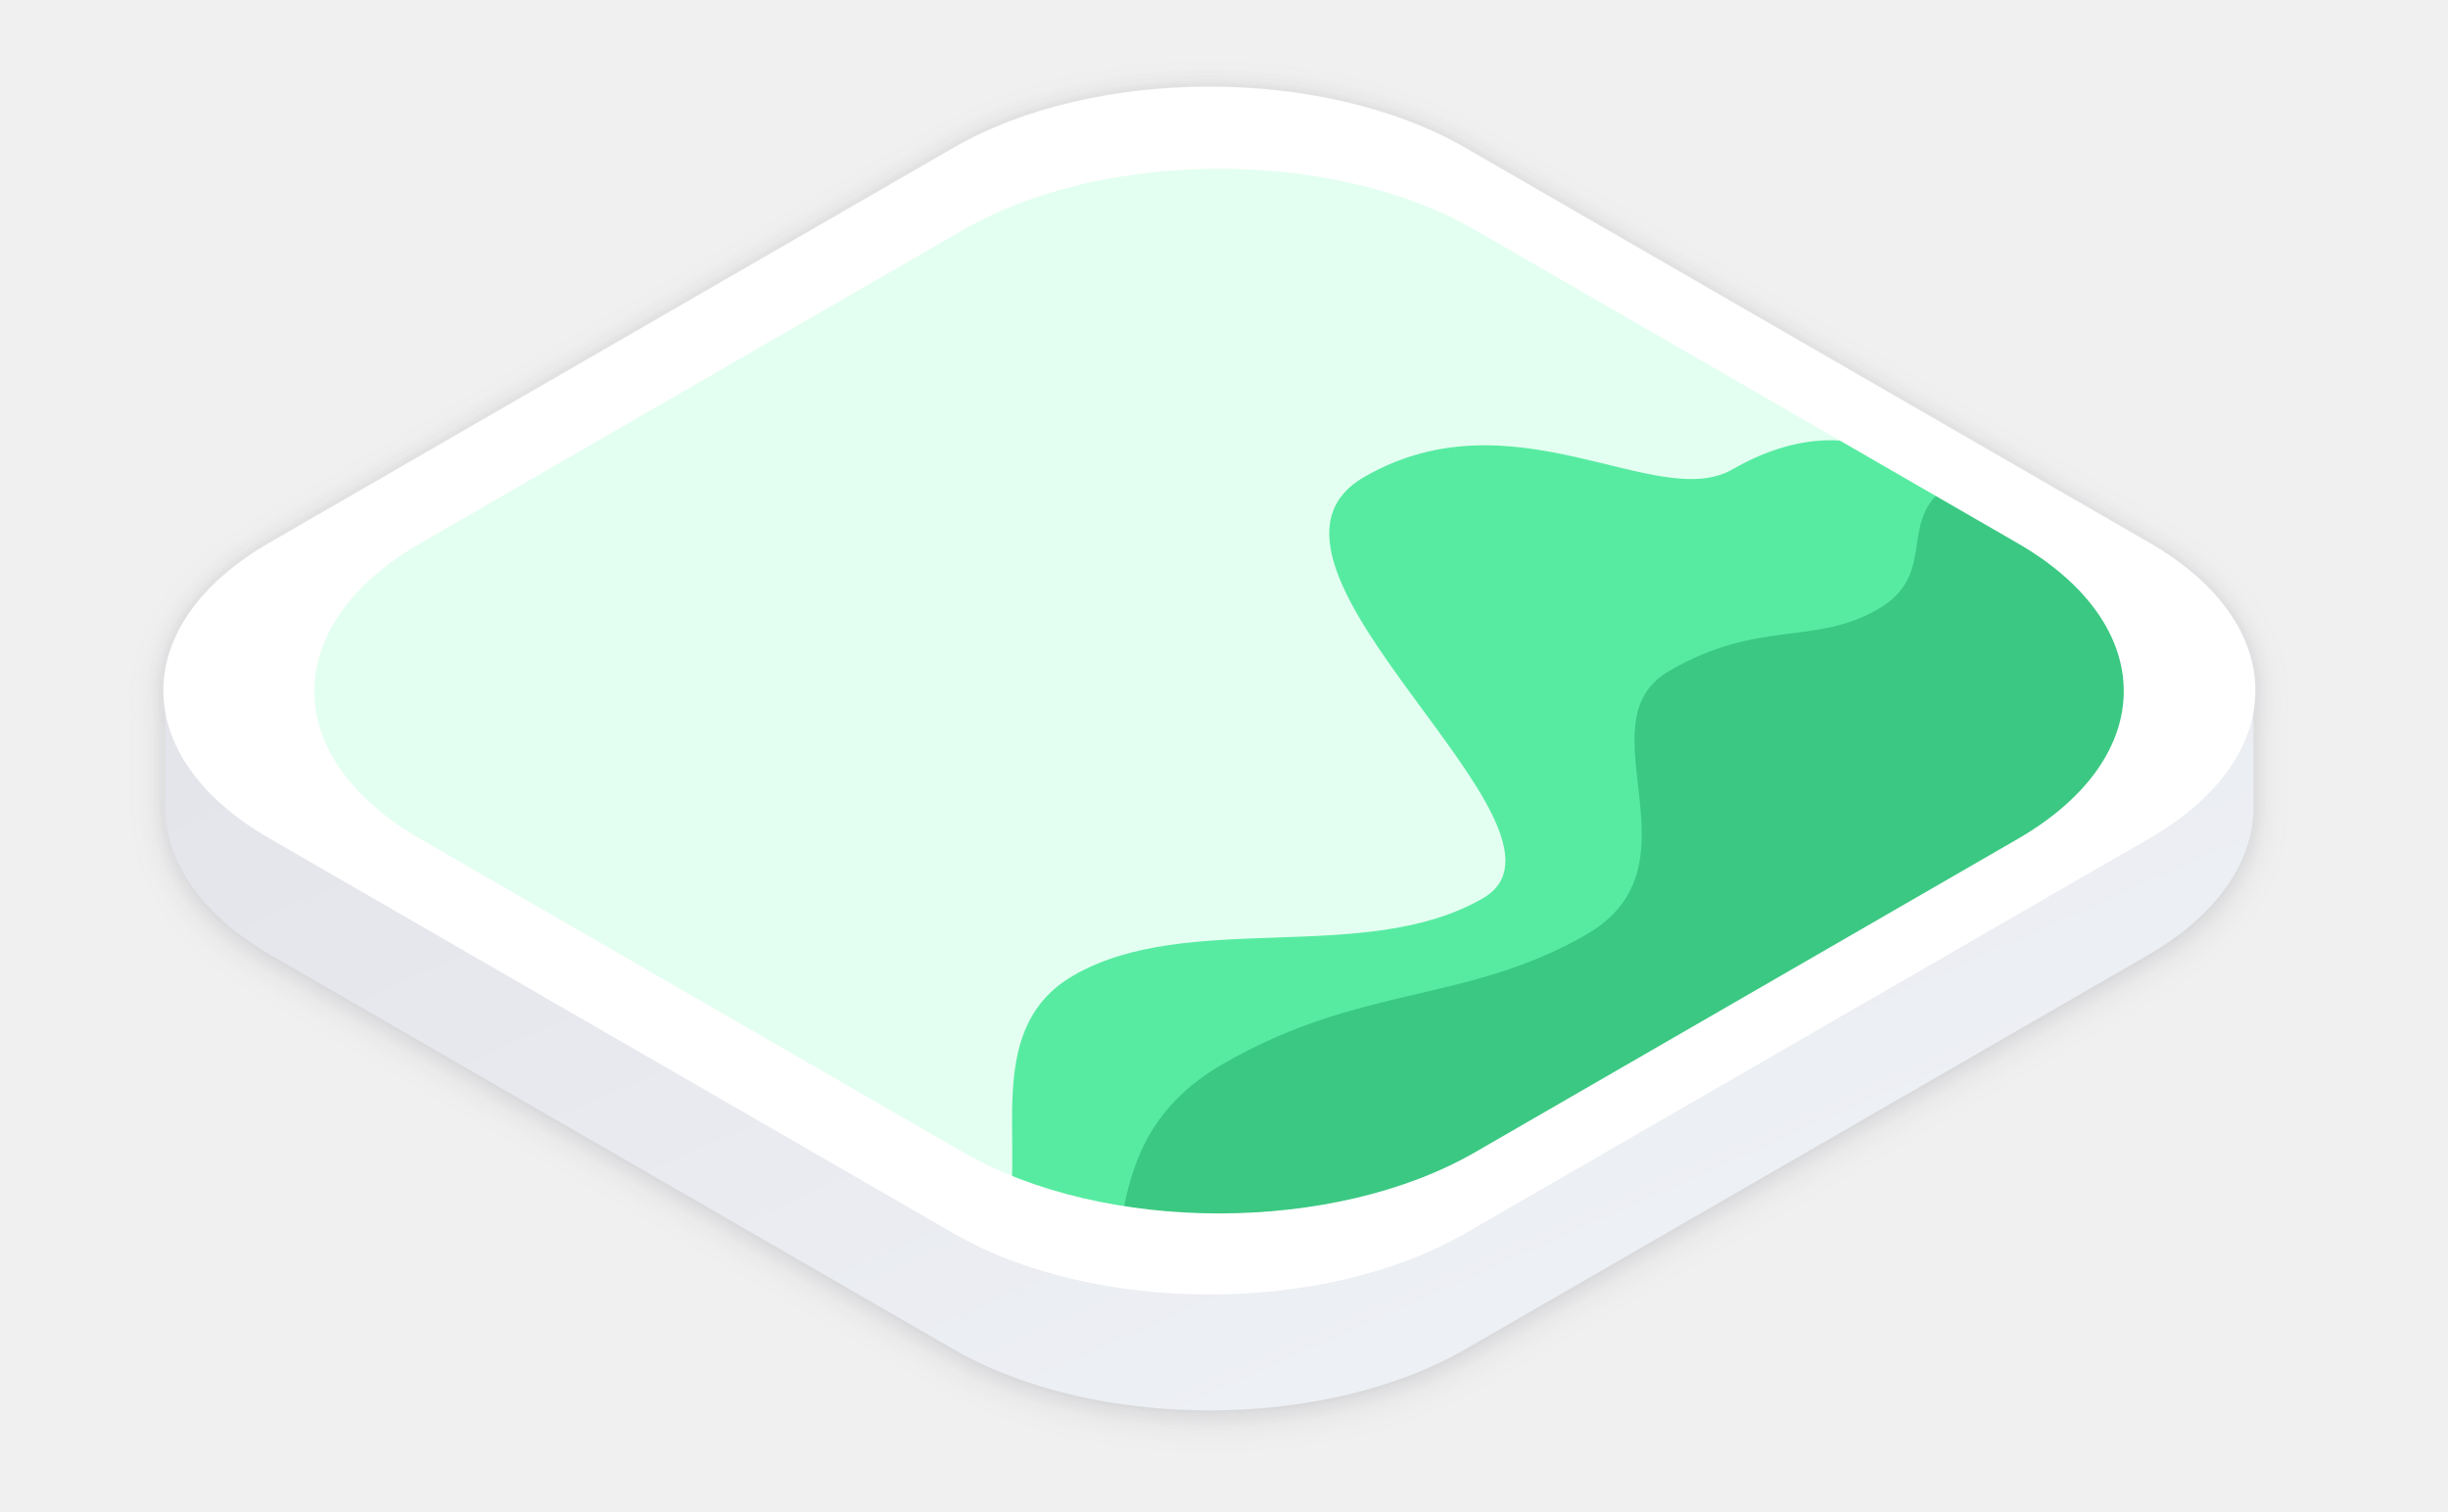
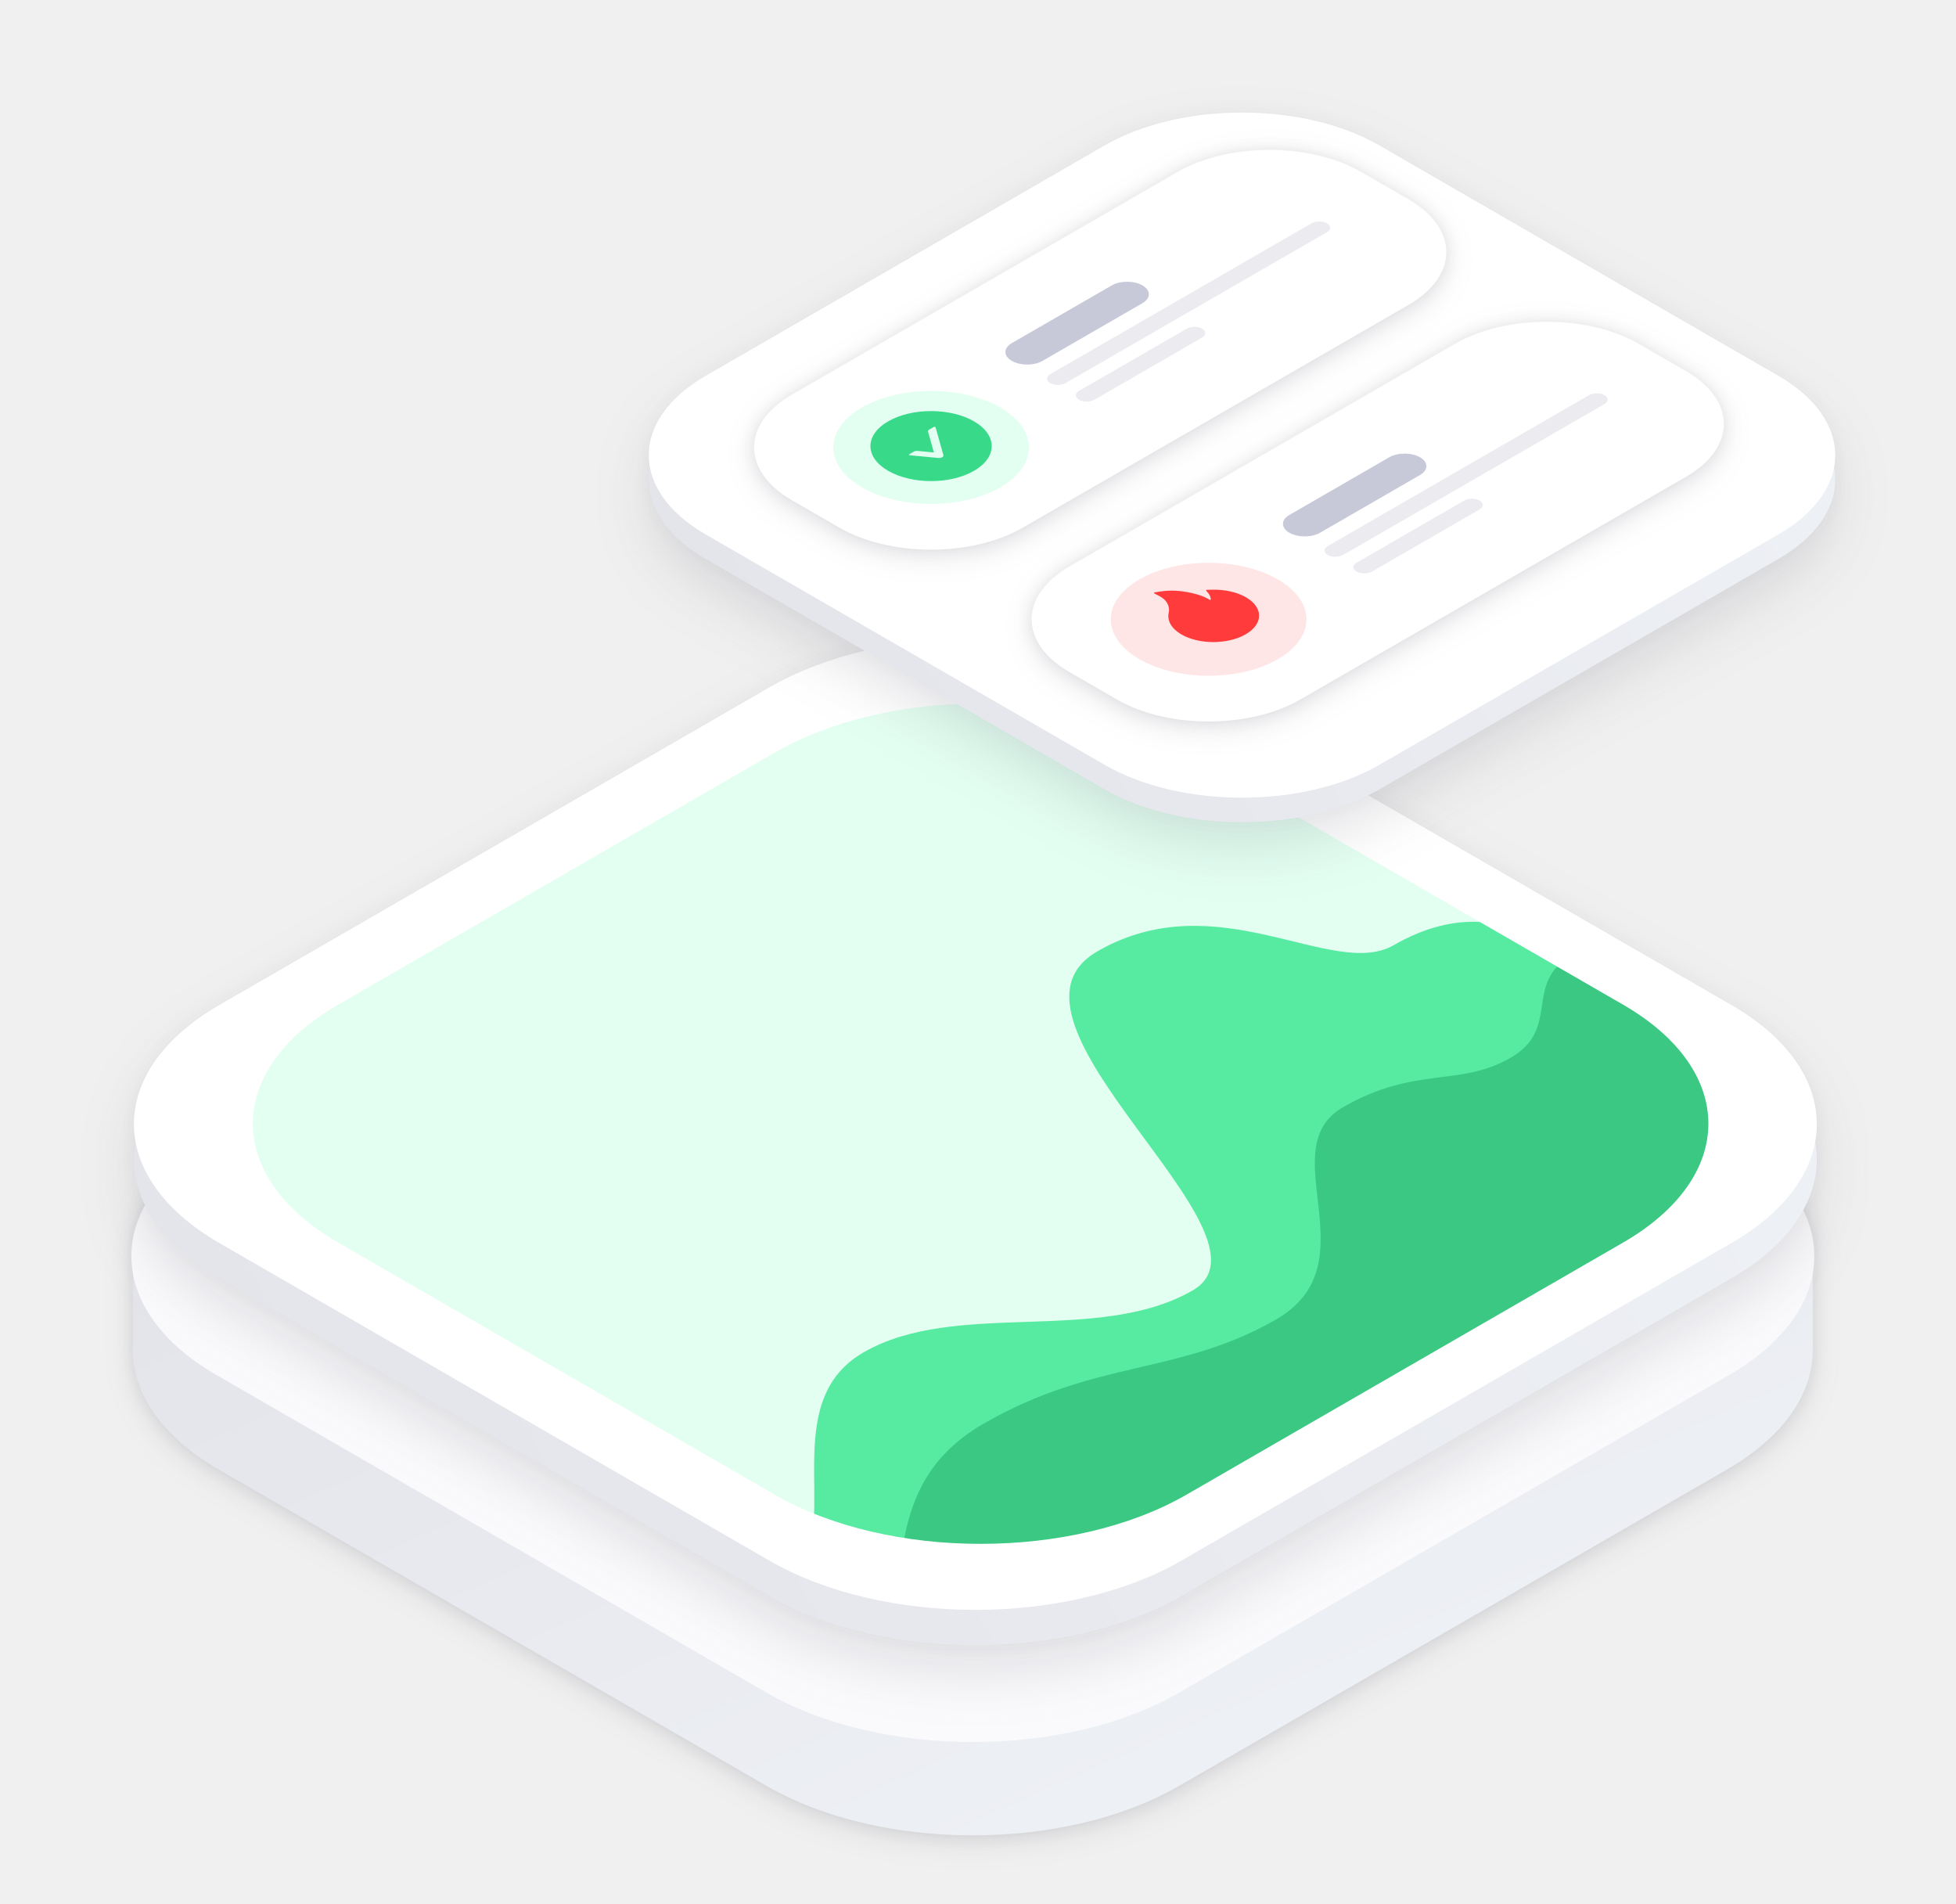
- <svg xmlns="http://www.w3.org/2000/svg" width="149" height="92" viewBox="0 0 149 92" fill="none">
+ <svg xmlns="http://www.w3.org/2000/svg" width="148" height="144" viewBox="0 0 148 144" fill="none">
  <g filter="url(#filter0_dd)">
-     <path d="M10.058 42.81L137.161 41.5L137.161 49.151C137.161 52.527 134.838 55.764 130.704 58.151L89.198 82.112C80.589 87.082 66.63 87.082 58.021 82.112L16.515 58.151C12.381 55.764 10.058 52.527 10.058 49.151L10.058 42.81Z" fill="url(#paint0_linear)" />
-     <rect width="84.061" height="84.061" rx="18" transform="matrix(0.866044 0.499967 -0.866044 0.499967 73.6097 0)" fill="white" />
-     <mask id="mask0" mask-type="alpha" maskUnits="userSpaceOnUse" x="19" y="10" width="111" height="64">
-       <rect width="74.128" height="74.128" rx="18" transform="matrix(0.866044 0.499967 -0.866044 0.499967 74.1985 5)" fill="white" />
+     <path d="M10.058 95.809L137.161 94.5L137.161 102.151C137.161 105.526 134.838 108.763 130.704 111.15L89.198 135.111C80.589 140.082 66.63 140.082 58.021 135.111L16.515 111.15C12.381 108.763 10.058 105.526 10.058 102.151L10.058 95.809Z" fill="url(#paint0_linear)" />
+     <rect width="84.061" height="84.061" rx="18" transform="matrix(0.866044 0.499967 -0.866044 0.499967 73.6097 53)" fill="#FAFAFC" />
+   </g>
+   <g filter="url(#filter1_dd)">
+     <rect width="84.061" height="84.061" rx="18" transform="matrix(0.866044 0.499967 -0.866044 0.499967 73.8004 45.6741)" fill="url(#paint1_linear)" />
+     <rect width="84.061" height="84.061" rx="18" transform="matrix(0.866044 0.499967 -0.866044 0.499967 73.8004 43)" fill="white" />
+     <mask id="mask0" mask-type="alpha" maskUnits="userSpaceOnUse" x="19" y="53" width="111" height="64">
+       <rect width="74.128" height="74.128" rx="18" transform="matrix(0.866044 0.499967 -0.866044 0.499967 74.1985 47.9382)" fill="white" />
    </mask>
    <g mask="url(#mask0)">
-       <rect width="80.156" height="80.156" rx="18" transform="matrix(0.866044 0.499967 -0.866044 0.499967 73.6975 2.14062)" fill="#E3FFF1" />
-       <path d="M43.797 79.694C46.886 78.089 54.548 79.876 59.443 76.791C64.338 73.706 58.34 63.407 65.331 59.372C72.321 55.336 83.096 58.805 90.251 54.675C97.405 50.545 73.934 34.283 83.034 29.03C92.134 23.776 100.854 31.219 105.455 28.563C110.055 25.907 113.261 27.028 113.261 27.028L135.721 39.994C138.114 41.375 138.112 43.615 135.718 44.995L64.844 85.849C61.974 87.504 57.324 87.503 54.456 85.847C50.237 83.412 44.824 80.286 43.797 79.694Z" fill="#57EBA1" />
-       <path d="M51.732 83.267C56.251 80.49 62.062 82.71 65.881 80.248C69.7 77.786 65.986 69.631 74.426 64.758C82.865 59.886 89.245 61.095 96.557 56.874C103.869 52.653 96.14 43.983 101.606 40.827C107.072 37.672 110.424 39.317 114.297 37.081C118.17 34.845 115.185 31.481 118.952 29.306L134.949 38.541C137.819 40.198 137.819 42.884 134.949 44.541L64.868 84.999C62.088 86.604 57.641 86.644 54.842 85.05C53.942 84.538 52.909 83.946 51.732 83.267Z" fill="#3BC882" />
+       <rect width="80.156" height="80.156" rx="18" transform="matrix(0.866044 0.499967 -0.866044 0.499967 73.6975 45.0776)" fill="#E3FFF1" />
+       <path d="M43.797 122.631C46.886 121.026 54.548 122.813 59.443 119.728C64.338 116.643 58.34 106.344 65.331 102.309C72.321 98.273 83.096 101.742 90.251 97.612C97.405 93.482 73.934 77.22 83.034 71.967C92.134 66.713 100.854 74.156 105.455 71.5C110.055 68.844 113.261 69.965 113.261 69.965L135.721 82.931C138.114 84.312 138.112 86.552 135.718 87.933L64.844 128.786C61.974 130.441 57.324 130.44 54.456 128.784C50.237 126.349 44.824 123.223 43.797 122.631Z" fill="#57EBA1" />
+       <path d="M51.732 126.205C56.251 123.428 62.062 125.648 65.881 123.186C69.7 120.724 65.986 112.569 74.426 107.696C82.865 102.824 89.245 104.033 96.557 99.812C103.869 95.591 96.14 86.921 101.606 83.765C107.072 80.61 110.424 82.255 114.297 80.019C118.17 77.783 115.185 74.419 118.952 72.244L134.949 81.479C137.819 83.136 137.819 85.822 134.949 87.479L64.868 127.937C62.088 129.542 57.641 129.583 54.842 127.988C53.942 127.476 52.909 126.884 51.732 126.205Z" fill="#3BC882" />
+     </g>
+   </g>
+   <g filter="url(#filter2_dd)">
+     <rect width="58.861" height="58.861" rx="12" transform="matrix(0.866044 0.499967 -0.866044 0.499967 93.9761 6.85742)" fill="url(#paint2_linear)" />
+     <rect width="58.861" height="58.861" rx="12" transform="matrix(0.866044 0.499967 -0.866044 0.499967 93.9761 5)" fill="white" />
+     <g filter="url(#filter3_dd)">
+       <rect width="49.7" height="20.149" rx="8" transform="matrix(0.866044 -0.499967 0.866044 0.499967 74 46.8484)" fill="white" />
+       <path fill-rule="evenodd" clip-rule="evenodd" d="M96.684 49.87C99.576 48.2 99.576 45.494 96.684 43.825C93.793 42.156 89.106 42.156 86.215 43.825C83.324 45.494 83.324 48.2 86.215 49.87C89.106 51.539 93.793 51.539 96.684 49.87Z" fill="#FFE6E6" />
+       <path d="M93.089 44.738C92.652 44.641 92.185 44.597 91.717 44.609L91.331 44.619C91.318 44.619 91.305 44.621 91.294 44.625C91.283 44.629 91.274 44.635 91.267 44.641C91.26 44.648 91.257 44.655 91.256 44.662C91.255 44.67 91.258 44.677 91.263 44.684L91.432 44.885C91.538 45.011 91.6 45.166 91.617 45.344C91.617 45.356 91.609 45.364 91.602 45.369C91.595 45.374 91.582 45.38 91.562 45.38C91.544 45.381 91.527 45.377 91.515 45.369C91.124 45.113 90.529 44.914 89.744 44.776C89.093 44.661 88.447 44.65 87.824 44.743L87.37 44.811C87.31 44.82 87.291 44.864 87.337 44.888L87.685 45.071C87.922 45.197 88.097 45.328 88.201 45.46C88.329 45.622 88.41 45.795 88.44 45.974C88.461 46.098 88.458 46.224 88.431 46.348C88.363 46.646 88.413 46.95 88.578 47.235C88.745 47.522 89.025 47.782 89.395 47.997C89.722 48.185 90.103 48.331 90.529 48.43C90.94 48.525 91.378 48.573 91.82 48.571C92.266 48.57 92.701 48.52 93.113 48.422C93.539 48.322 93.922 48.175 94.251 47.985C94.58 47.795 94.835 47.574 95.01 47.328C95.179 47.091 95.266 46.838 95.267 46.582C95.27 46.325 95.187 46.073 95.022 45.837C94.852 45.591 94.597 45.369 94.272 45.182C93.934 44.987 93.537 44.837 93.089 44.738Z" fill="#FF3B3B" />
+       <rect width="10.746" height="1.343" rx="0.672" transform="matrix(0.866044 -0.499967 0.866044 0.499967 102.065 42.9023)" fill="#EBEBF0" />
+       <rect width="24.178" height="1.343" rx="0.672" transform="matrix(0.866044 -0.499967 0.866044 0.499967 99.8835 41.6428)" fill="#EBEBF0" />
+       <rect width="11.418" height="2.686" rx="1.343" transform="matrix(0.866044 -0.499967 0.866044 0.499967 96.3936 39.6279)" fill="#C7C9D9" />
+     </g>
+     <g filter="url(#filter4_dd)">
+       <rect width="49.7" height="20.149" rx="8" transform="matrix(0.866044 -0.499967 0.866044 0.499967 53 33.8484)" fill="white" />
+       <path fill-rule="evenodd" clip-rule="evenodd" d="M75.684 36.87C78.576 35.2 78.576 32.494 75.684 30.825C72.793 29.156 68.106 29.156 65.215 30.825C62.324 32.494 62.324 35.2 65.215 36.87C68.106 38.539 72.793 38.539 75.684 36.87Z" fill="#E3FFF1" />
+       <path d="M67.205 31.873C65.413 32.907 65.413 34.585 67.205 35.619C68.997 36.653 71.902 36.653 73.694 35.619C75.486 34.585 75.486 32.907 73.694 31.873C71.902 30.838 68.997 30.838 67.205 31.873ZM70.791 32.325L71.381 34.426C71.389 34.456 71.385 34.486 71.37 34.515C71.354 34.543 71.326 34.569 71.29 34.59C71.253 34.611 71.208 34.627 71.159 34.636C71.11 34.645 71.058 34.648 71.007 34.643L68.852 34.442C68.786 34.435 68.76 34.389 68.807 34.361L69.147 34.165C69.221 34.123 69.326 34.102 69.43 34.112L70.662 34.228L70.221 32.659C70.205 32.599 70.238 32.538 70.313 32.495L70.652 32.299C70.699 32.272 70.781 32.287 70.791 32.325Z" fill="#39D98A" />
+       <rect width="10.746" height="1.343" rx="0.672" transform="matrix(0.866044 -0.499967 0.866044 0.499967 81.0647 29.9023)" fill="#EBEBF0" />
+       <rect width="24.178" height="1.343" rx="0.672" transform="matrix(0.866044 -0.499967 0.866044 0.499967 78.8835 28.6428)" fill="#EBEBF0" />
+       <rect width="11.418" height="2.686" rx="1.343" transform="matrix(0.866044 -0.499967 0.866044 0.499967 75.3936 26.6279)" fill="#C7C9D9" />
    </g>
  </g>
  <defs>
-     <filter id="filter0_dd" x="7.941" y="3.771" width="131.337" height="84.568" filterUnits="userSpaceOnUse" color-interpolation-filters="sRGB">
+     <filter id="filter0_dd" x="7.941" y="56.772" width="131.337" height="84.567" filterUnits="userSpaceOnUse" color-interpolation-filters="sRGB">
      <feFlood flood-opacity="0" result="BackgroundImageFix" />
      <feColorMatrix in="SourceAlpha" type="matrix" values="0 0 0 0 0 0 0 0 0 0 0 0 0 0 0 0 0 0 127 0" />
      <feOffset dy="0.5" />
      <feGaussianBlur stdDeviation="1" />
      <feColorMatrix type="matrix" values="0 0 0 0 0.376 0 0 0 0 0.38 0 0 0 0 0.439 0 0 0 0.16 0" />
      <feBlend mode="normal" in2="BackgroundImageFix" result="effect1_dropShadow" />
      <feColorMatrix in="SourceAlpha" type="matrix" values="0 0 0 0 0 0 0 0 0 0 0 0 0 0 0 0 0 0 127 0" />
      <feOffset />
      <feGaussianBlur stdDeviation="0.5" />
      <feColorMatrix type="matrix" values="0 0 0 0 0.157 0 0 0 0 0.161 0 0 0 0 0.239 0 0 0 0.08 0" />
      <feBlend mode="normal" in2="effect1_dropShadow" result="effect2_dropShadow" />
      <feBlend mode="normal" in="SourceGraphic" in2="effect2_dropShadow" result="shape" />
    </filter>
-     <linearGradient id="paint0_linear" x1="63.4" y1="23.294" x2="89.003" y2="80.857" gradientUnits="userSpaceOnUse">
+     <filter id="filter1_dd" x="6.132" y="46.272" width="135.337" height="84.186" filterUnits="userSpaceOnUse" color-interpolation-filters="sRGB">
+       <feFlood flood-opacity="0" result="BackgroundImageFix" />
+       <feColorMatrix in="SourceAlpha" type="matrix" values="0 0 0 0 0 0 0 0 0 0 0 0 0 0 0 0 0 0 127 0" />
+       <feOffset dy="2" />
+       <feGaussianBlur stdDeviation="2" />
+       <feColorMatrix type="matrix" values="0 0 0 0 0.376 0 0 0 0 0.38 0 0 0 0 0.439 0 0 0 0.16 0" />
+       <feBlend mode="normal" in2="BackgroundImageFix" result="effect1_dropShadow" />
+       <feColorMatrix in="SourceAlpha" type="matrix" values="0 0 0 0 0 0 0 0 0 0 0 0 0 0 0 0 0 0 127 0" />
+       <feOffset />
+       <feGaussianBlur stdDeviation="0.5" />
+       <feColorMatrix type="matrix" values="0 0 0 0 0.157 0 0 0 0 0.161 0 0 0 0 0.239 0 0 0 0.04 0" />
+       <feBlend mode="normal" in2="effect1_dropShadow" result="effect2_dropShadow" />
+       <feBlend mode="normal" in="SourceGraphic" in2="effect2_dropShadow" result="shape" />
+     </filter>
+     <filter id="filter2_dd" x="45.088" y="6.514" width="97.777" height="61.685" filterUnits="userSpaceOnUse" color-interpolation-filters="sRGB">
+       <feFlood flood-opacity="0" result="BackgroundImageFix" />
+       <feColorMatrix in="SourceAlpha" type="matrix" values="0 0 0 0 0 0 0 0 0 0 0 0 0 0 0 0 0 0 127 0" />
+       <feOffset dy="2" />
+       <feGaussianBlur stdDeviation="2" />
+       <feColorMatrix type="matrix" values="0 0 0 0 0.376 0 0 0 0 0.38 0 0 0 0 0.439 0 0 0 0.16 0" />
+       <feBlend mode="normal" in2="BackgroundImageFix" result="effect1_dropShadow" />
+       <feColorMatrix in="SourceAlpha" type="matrix" values="0 0 0 0 0 0 0 0 0 0 0 0 0 0 0 0 0 0 127 0" />
+       <feOffset />
+       <feGaussianBlur stdDeviation="0.5" />
+       <feColorMatrix type="matrix" values="0 0 0 0 0.157 0 0 0 0 0.161 0 0 0 0 0.239 0 0 0 0.04 0" />
+       <feBlend mode="normal" in2="effect1_dropShadow" result="effect2_dropShadow" />
+       <feBlend mode="normal" in="SourceGraphic" in2="effect2_dropShadow" result="shape" />
+     </filter>
+     <filter id="filter3_dd" x="76.058" y="22.843" width="56.375" height="34.236" filterUnits="userSpaceOnUse" color-interpolation-filters="sRGB">
+       <feFlood flood-opacity="0" result="BackgroundImageFix" />
+       <feColorMatrix in="SourceAlpha" type="matrix" values="0 0 0 0 0 0 0 0 0 0 0 0 0 0 0 0 0 0 127 0" />
+       <feOffset dy="0.5" />
+       <feGaussianBlur stdDeviation="1" />
+       <feColorMatrix type="matrix" values="0 0 0 0 0.376 0 0 0 0 0.38 0 0 0 0 0.439 0 0 0 0.16 0" />
+       <feBlend mode="normal" in2="BackgroundImageFix" result="effect1_dropShadow" />
+       <feColorMatrix in="SourceAlpha" type="matrix" values="0 0 0 0 0 0 0 0 0 0 0 0 0 0 0 0 0 0 127 0" />
+       <feOffset />
+       <feGaussianBlur stdDeviation="0.5" />
+       <feColorMatrix type="matrix" values="0 0 0 0 0.157 0 0 0 0 0.161 0 0 0 0 0.239 0 0 0 0.08 0" />
+       <feBlend mode="normal" in2="effect1_dropShadow" result="effect2_dropShadow" />
+       <feBlend mode="normal" in="SourceGraphic" in2="effect2_dropShadow" result="shape" />
+     </filter>
+     <filter id="filter4_dd" x="55.059" y="9.843" width="56.375" height="34.236" filterUnits="userSpaceOnUse" color-interpolation-filters="sRGB">
+       <feFlood flood-opacity="0" result="BackgroundImageFix" />
+       <feColorMatrix in="SourceAlpha" type="matrix" values="0 0 0 0 0 0 0 0 0 0 0 0 0 0 0 0 0 0 127 0" />
+       <feOffset dy="0.5" />
+       <feGaussianBlur stdDeviation="1" />
+       <feColorMatrix type="matrix" values="0 0 0 0 0.376 0 0 0 0 0.38 0 0 0 0 0.439 0 0 0 0.16 0" />
+       <feBlend mode="normal" in2="BackgroundImageFix" result="effect1_dropShadow" />
+       <feColorMatrix in="SourceAlpha" type="matrix" values="0 0 0 0 0 0 0 0 0 0 0 0 0 0 0 0 0 0 127 0" />
+       <feOffset />
+       <feGaussianBlur stdDeviation="0.5" />
+       <feColorMatrix type="matrix" values="0 0 0 0 0.157 0 0 0 0 0.161 0 0 0 0 0.239 0 0 0 0.08 0" />
+       <feBlend mode="normal" in2="effect1_dropShadow" result="effect2_dropShadow" />
+       <feBlend mode="normal" in="SourceGraphic" in2="effect2_dropShadow" result="shape" />
+     </filter>
+     <linearGradient id="paint0_linear" x1="63.4" y1="76.293" x2="89.003" y2="133.857" gradientUnits="userSpaceOnUse">
+       <stop stop-color="#E4E4EB" />
+       <stop offset="1" stop-color="#EDF0F4" />
+     </linearGradient>
+     <linearGradient id="paint1_linear" x1="10.843" y1="84.096" x2="54.146" y2="-2.517" gradientUnits="userSpaceOnUse">
+       <stop stop-color="#E4E4EB" />
+       <stop offset="1" stop-color="#EDF0F4" />
+     </linearGradient>
+     <linearGradient id="paint2_linear" x1="7.592" y1="58.886" x2="37.914" y2="-1.762" gradientUnits="userSpaceOnUse">
      <stop stop-color="#E4E4EB" />
      <stop offset="1" stop-color="#EDF0F4" />
    </linearGradient>
  </defs>
</svg>
